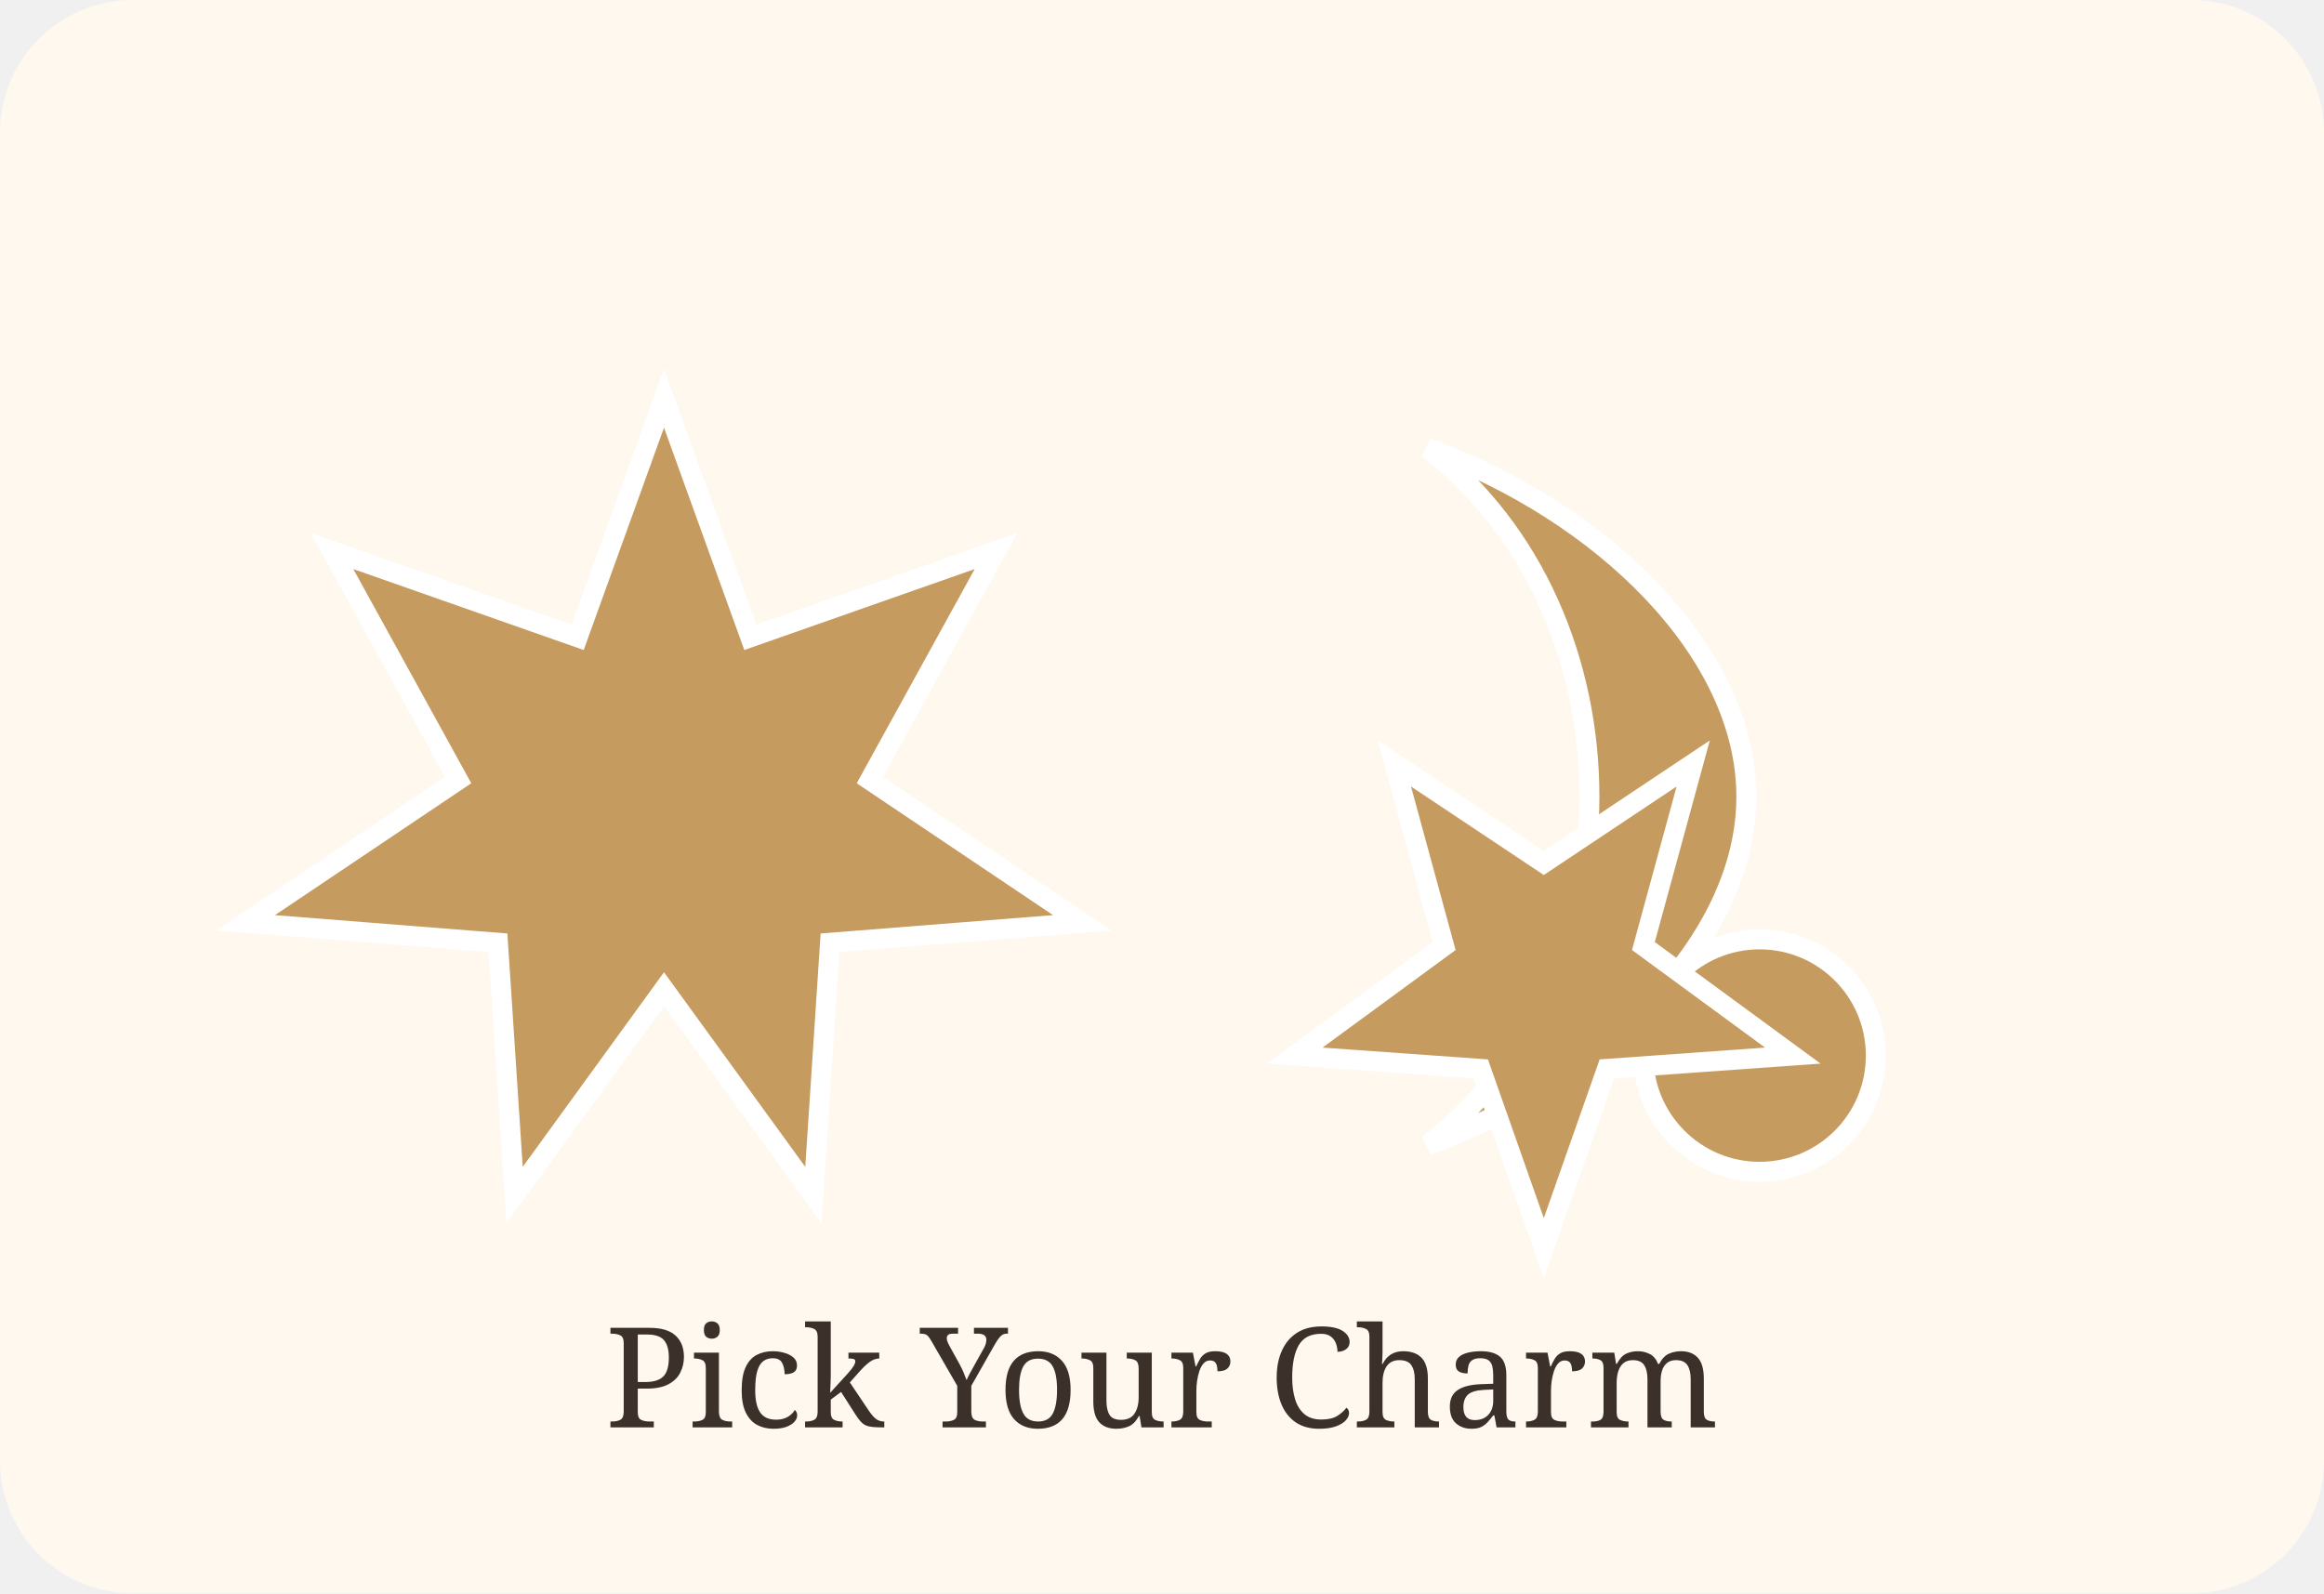
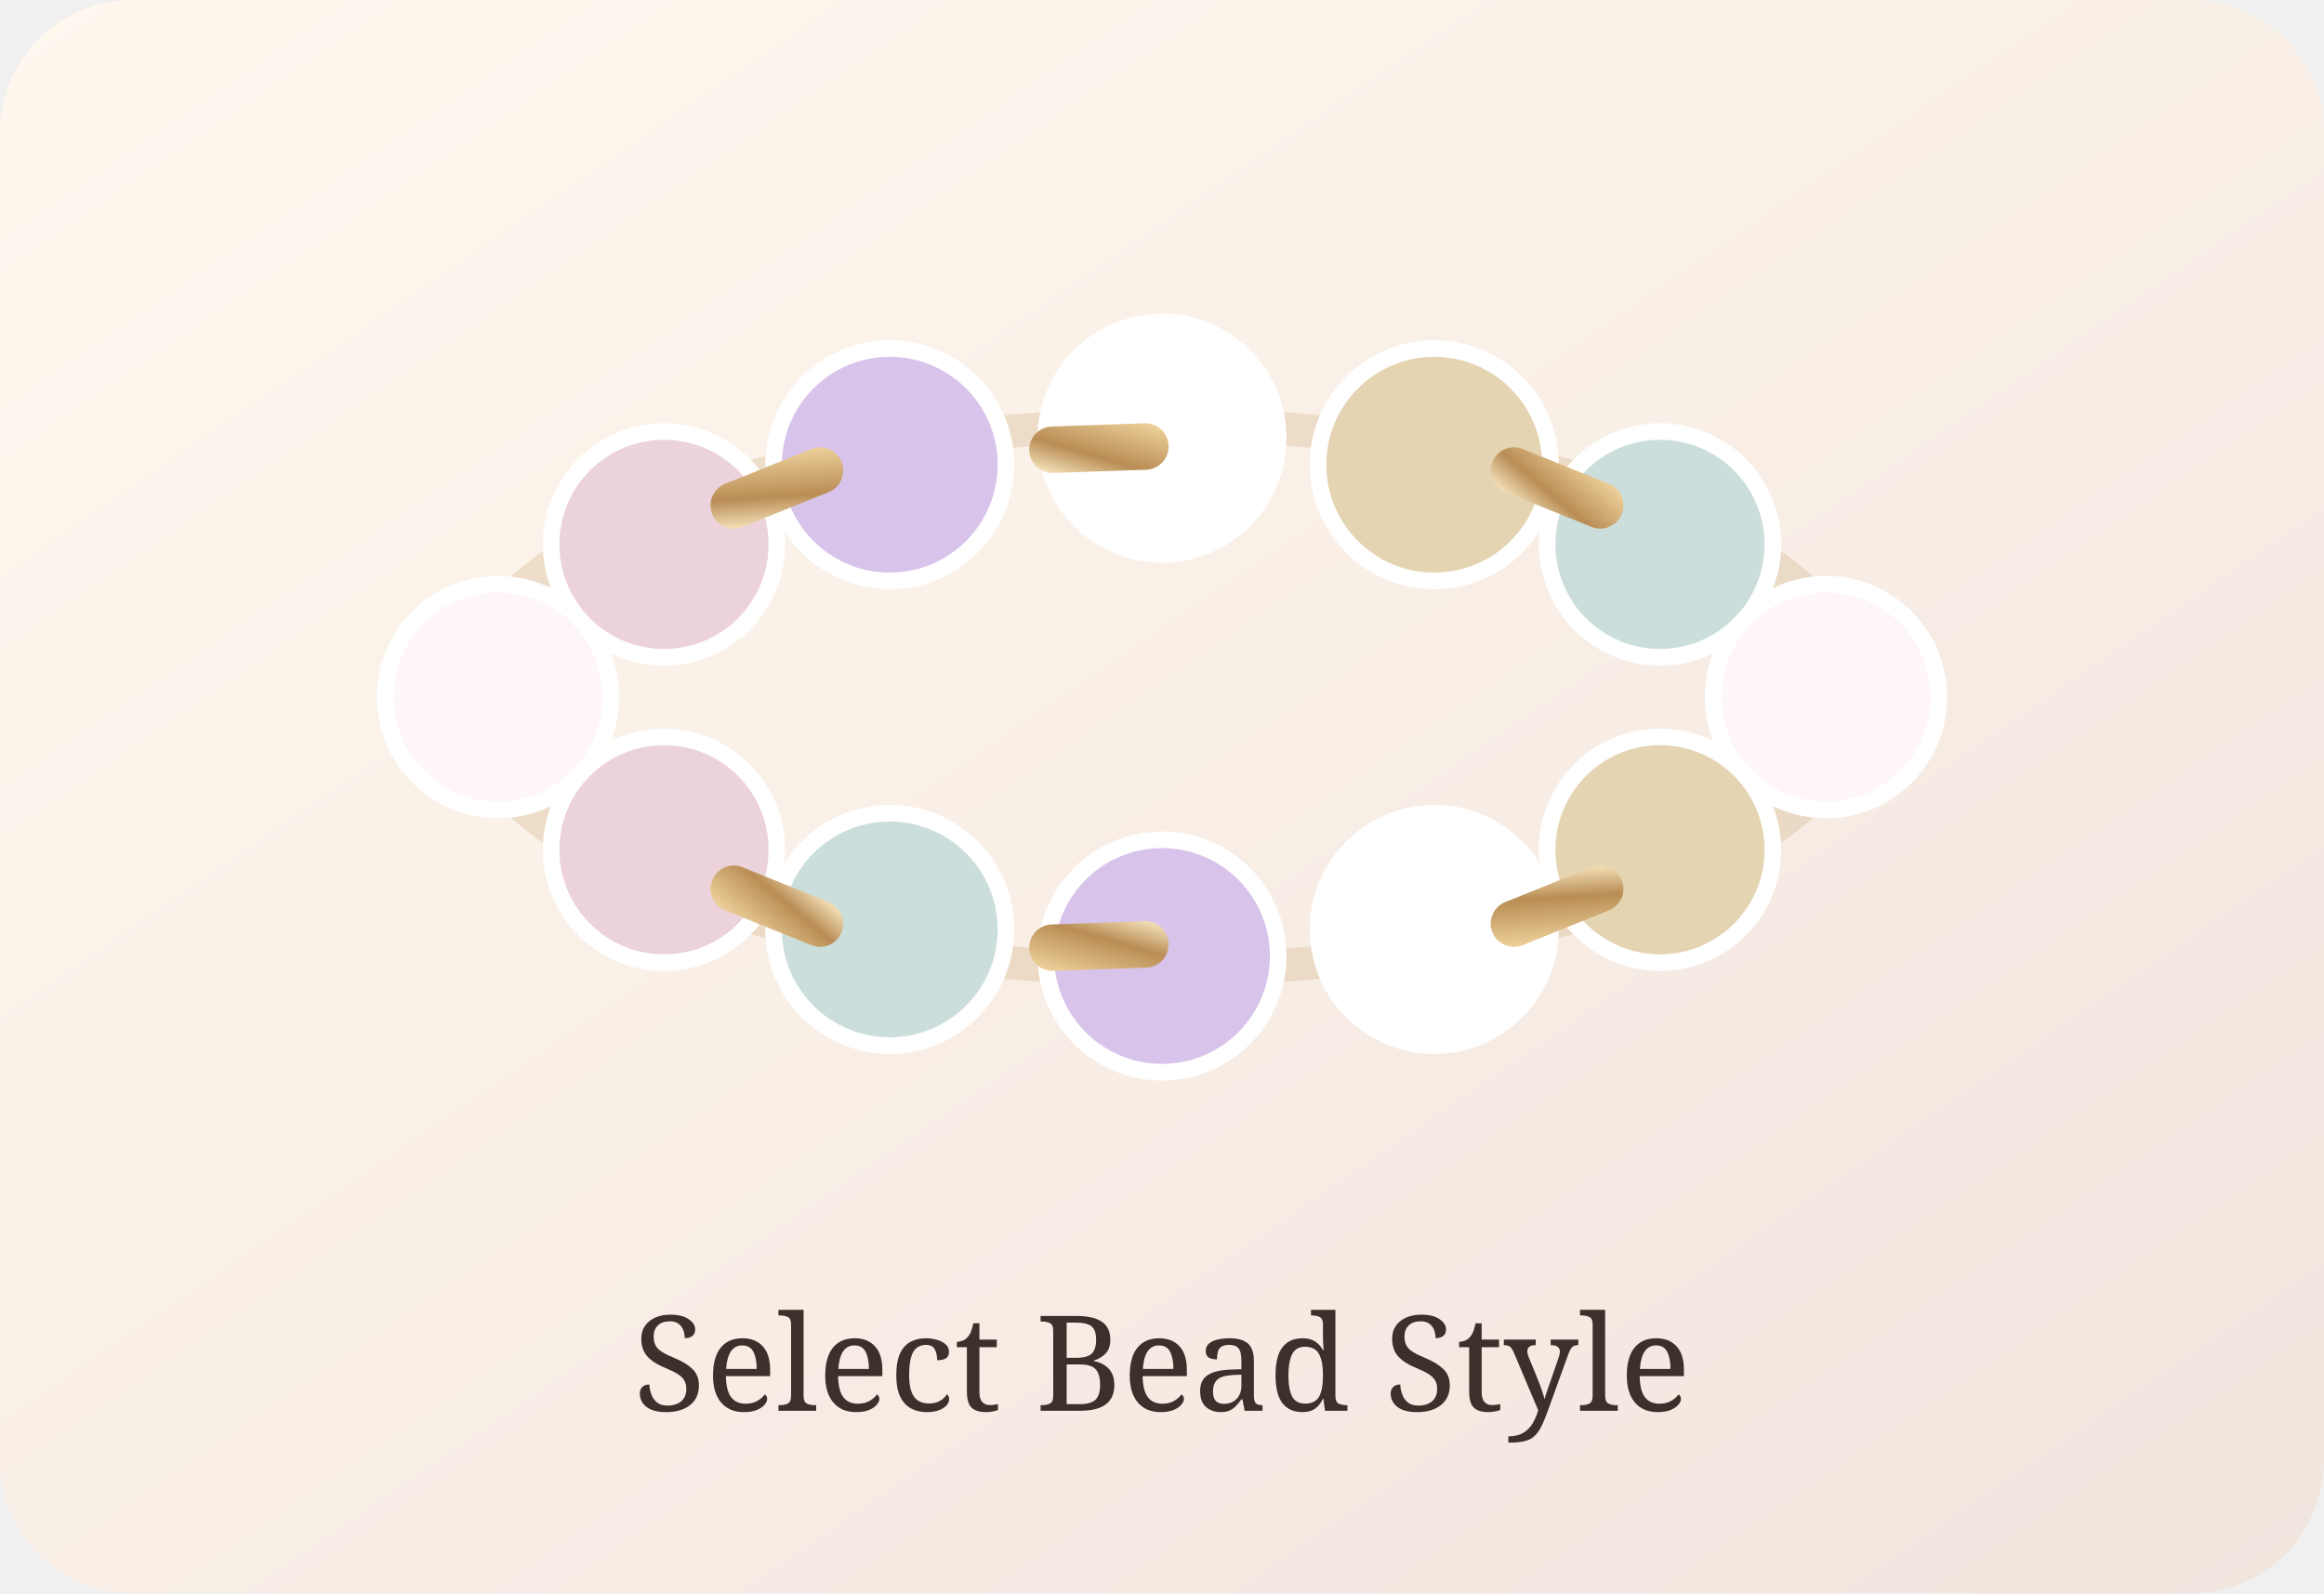
<svg xmlns="http://www.w3.org/2000/svg" viewBox="0 0 700 480">
-   <rect width="700" height="480" rx="40" fill="#fff8ef" />
-   <g fill="#c69b5f" stroke="#fff" stroke-width="6" transform="translate(350 240)">
-     <circle cx="-150" cy="0" r="54" />
-     <path d="M-150 -120 L-124 -48 L-50 -74 L-88 -5 L-24 38 L-100 44 L-105 120 L-150 58 L-195 120 L-200 44 L-276 38 L-212 -5 L-250 -74 L-176 -48Z" />
-     <path d="M80 -105 C145 -55 145 55 80 105 C132 86 176 44 176 0 C176 -44 132 -86 80 -105Z" />
-     <circle cx="180" cy="78" r="35" />
-     <path d="M70 -10 L115 20 L160 -10 L145 45 L190 78 L134 82 L115 136 L96 82 L40 78 L85 45Z" />
+   <defs>
+     <linearGradient id="bg" x1="0" y1="0" x2="1" y2="1">
+       <stop offset="0" stop-color="#fff8ef" />
+       <stop offset="1" stop-color="#f1e5de" />
+     </linearGradient>
+     <linearGradient id="gold" x1="0" y1="0" x2="1" y2="1">
+       <stop offset="0" stop-color="#f4d9a3" />
+       <stop offset=".6" stop-color="#b98d55" />
+       <stop offset="1" stop-color="#fff1cc" />
+     </linearGradient>
+   </defs>
+   <rect width="700" height="480" rx="40" fill="url(#bg)" />
+   <g transform="translate(350 210)">
+     <ellipse cx="0" cy="0" rx="210" ry="82" fill="none" stroke="#c9a064" stroke-width="10" opacity=".25" />
+     <g stroke="#fff" stroke-width="5">
+       <circle cx="-200" cy="0" r="34" fill="#fff6f8" />
+       <circle cx="-150" cy="-46" r="34" fill="#ecd2da" />
+       <circle cx="-82" cy="-70" r="35" fill="#d8c3ea" />
+       <circle cx="0" cy="-78" r="35" fill="#fff" />
+       <circle cx="82" cy="-70" r="35" fill="#e4d4b1" />
+       <circle cx="150" cy="-46" r="34" fill="#cbdedc" />
+       <circle cx="200" cy="0" r="34" fill="#fff6f8" />
+       <circle cx="150" cy="46" r="34" fill="#e4d4b1" />
+       <circle cx="82" cy="70" r="35" fill="#fff" />
+       <circle cx="0" cy="78" r="35" fill="#d8c3ea" />
+       <circle cx="-82" cy="70" r="35" fill="#cbdedc" />
+       <circle cx="-150" cy="46" r="34" fill="#ecd2da" />
+     </g>
+     <g fill="url(#gold)">
+       <rect x="-123" y="-84" width="14" height="42" rx="7" transform="rotate(68 -116 -63)" />
+       <rect x="-26" y="-96" width="14" height="42" rx="7" transform="rotate(88 -19 -75)" />
+       <rect x="112" y="-84" width="14" height="42" rx="7" transform="rotate(112 119 -63)" />
+       <rect x="112" y="42" width="14" height="42" rx="7" transform="rotate(248 119 63)" />
+       <rect x="-26" y="54" width="14" height="42" rx="7" transform="rotate(268 -19 75)" />
+       <rect x="-123" y="42" width="14" height="42" rx="7" transform="rotate(292 -116 63)" />
+     </g>
  </g>
-   <text x="350" y="430" text-anchor="middle" font-family="Georgia,serif" font-size="42" fill="#3c302a">Pick Your Charm</text>
+   <text x="350" y="425" text-anchor="middle" font-family="Georgia,serif" font-size="40" fill="#3c302a">Select Bead Style</text>
</svg>
